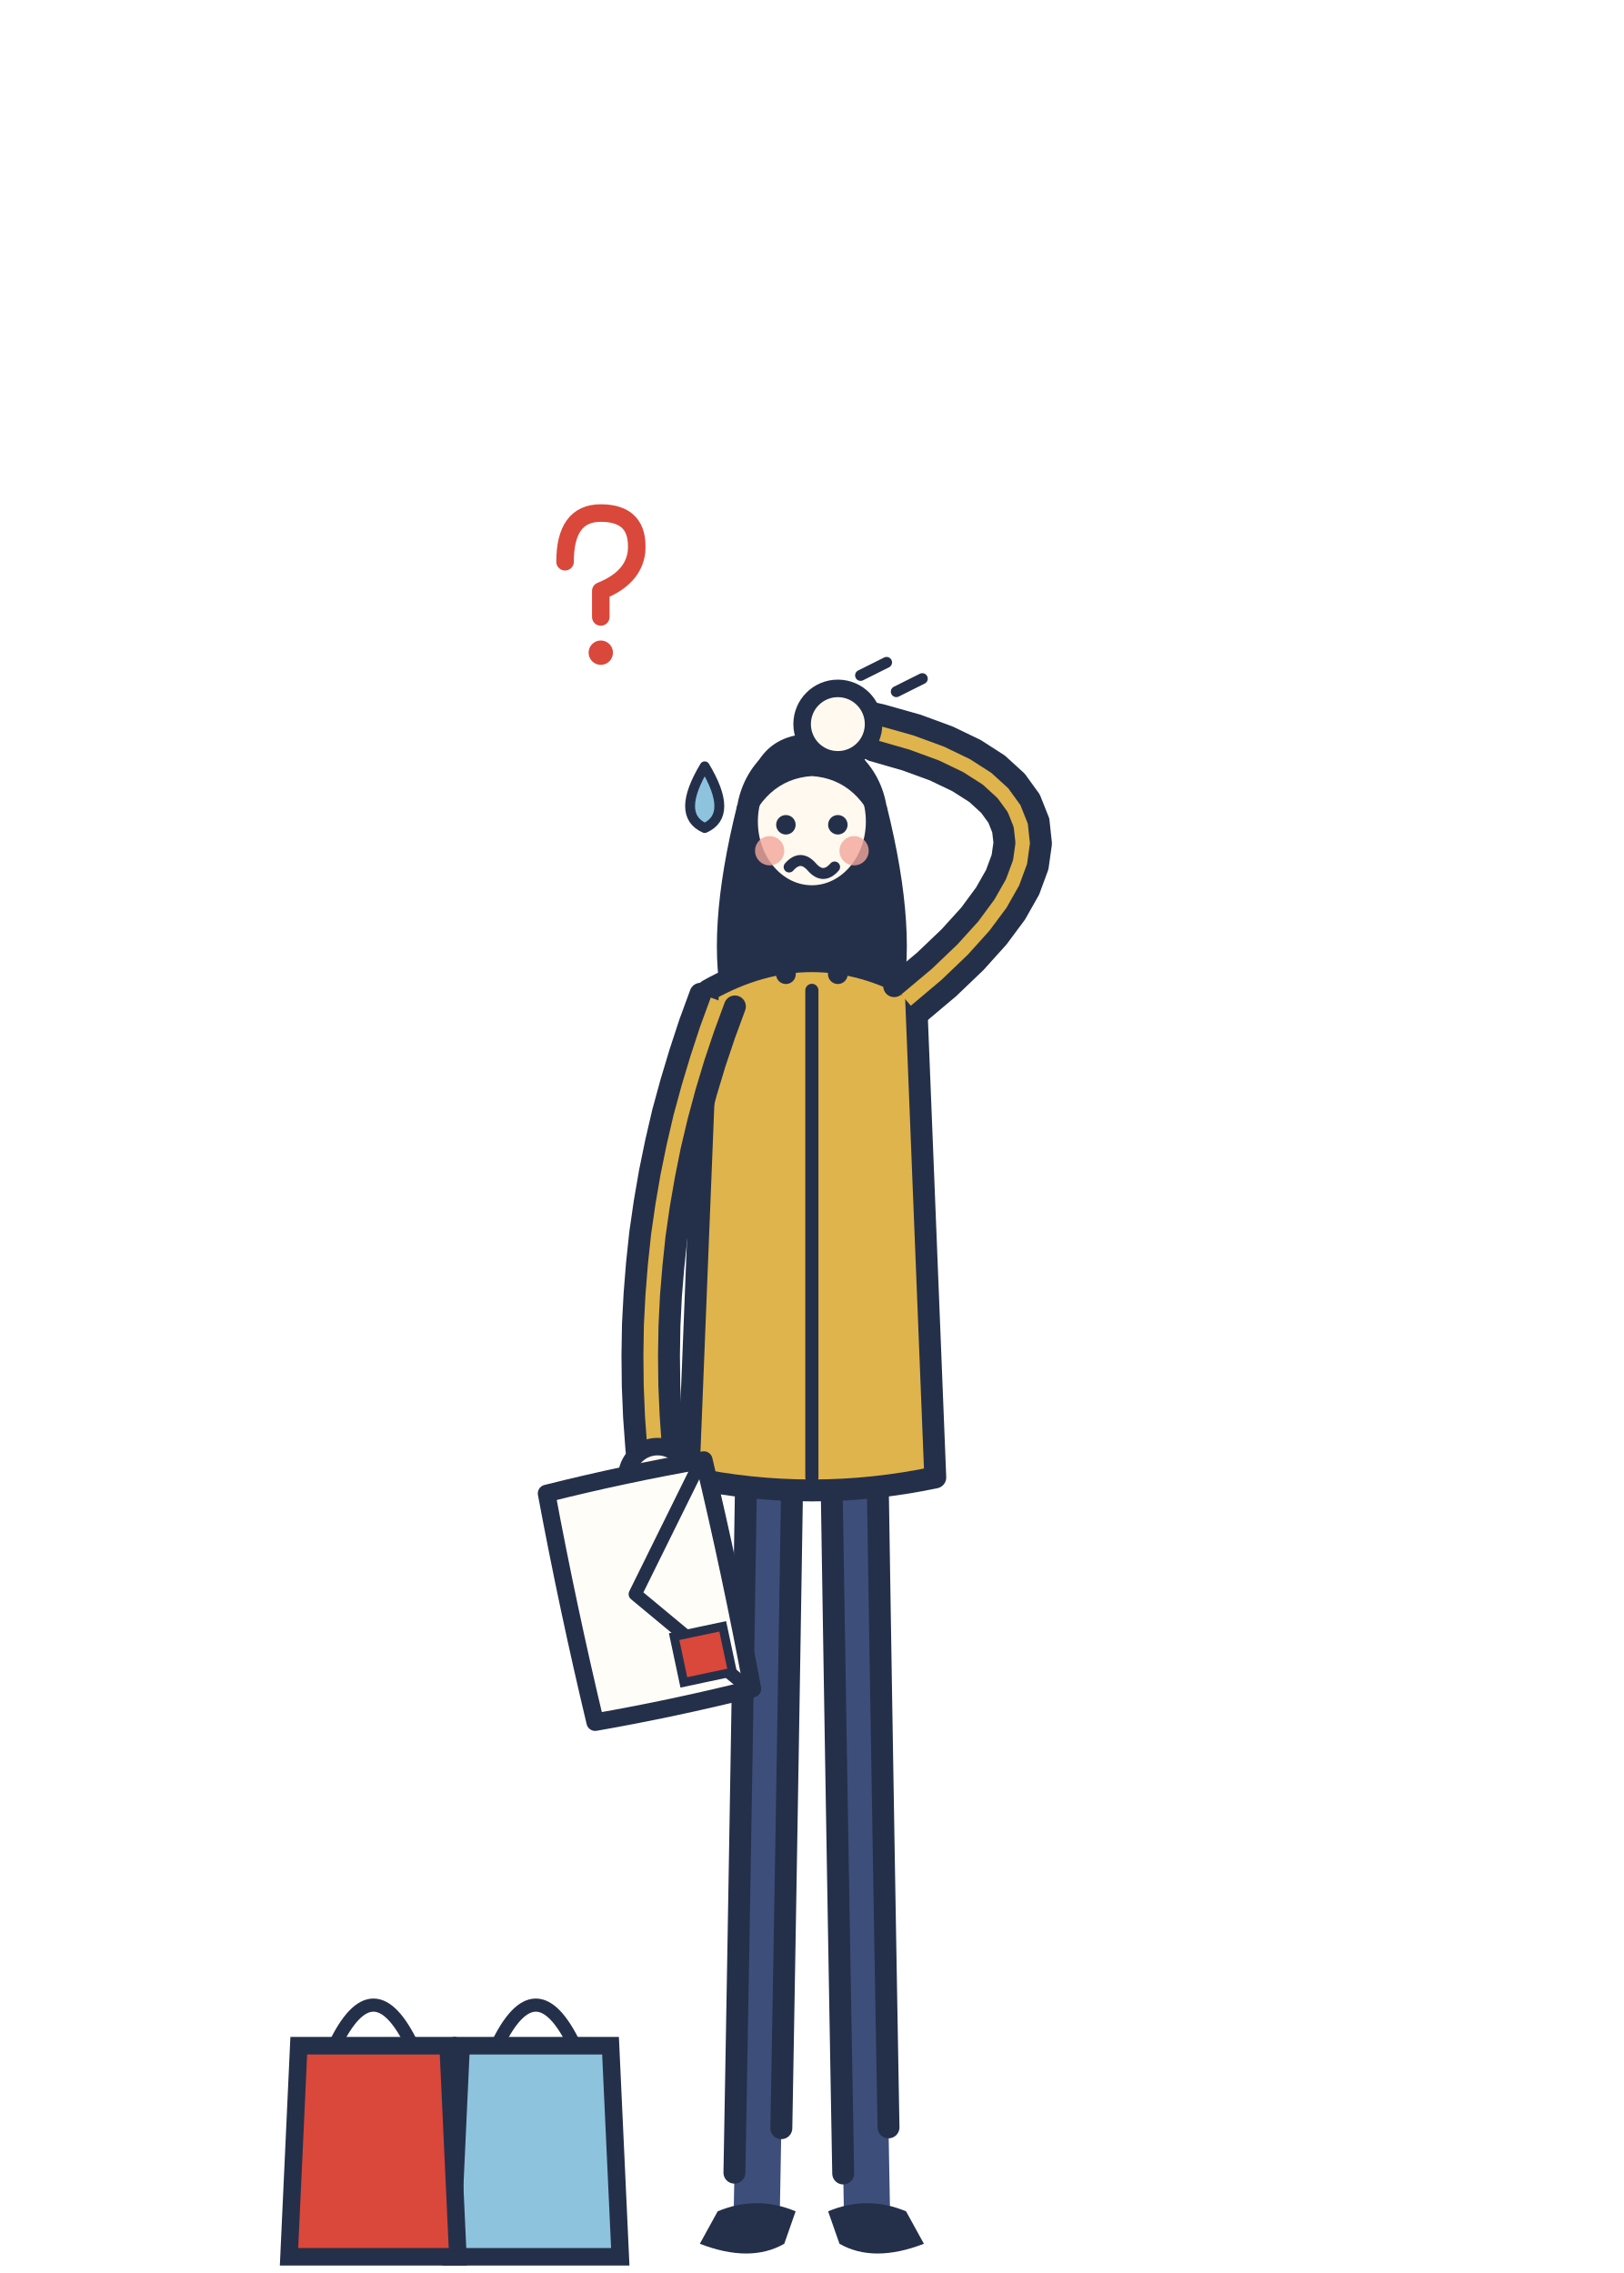
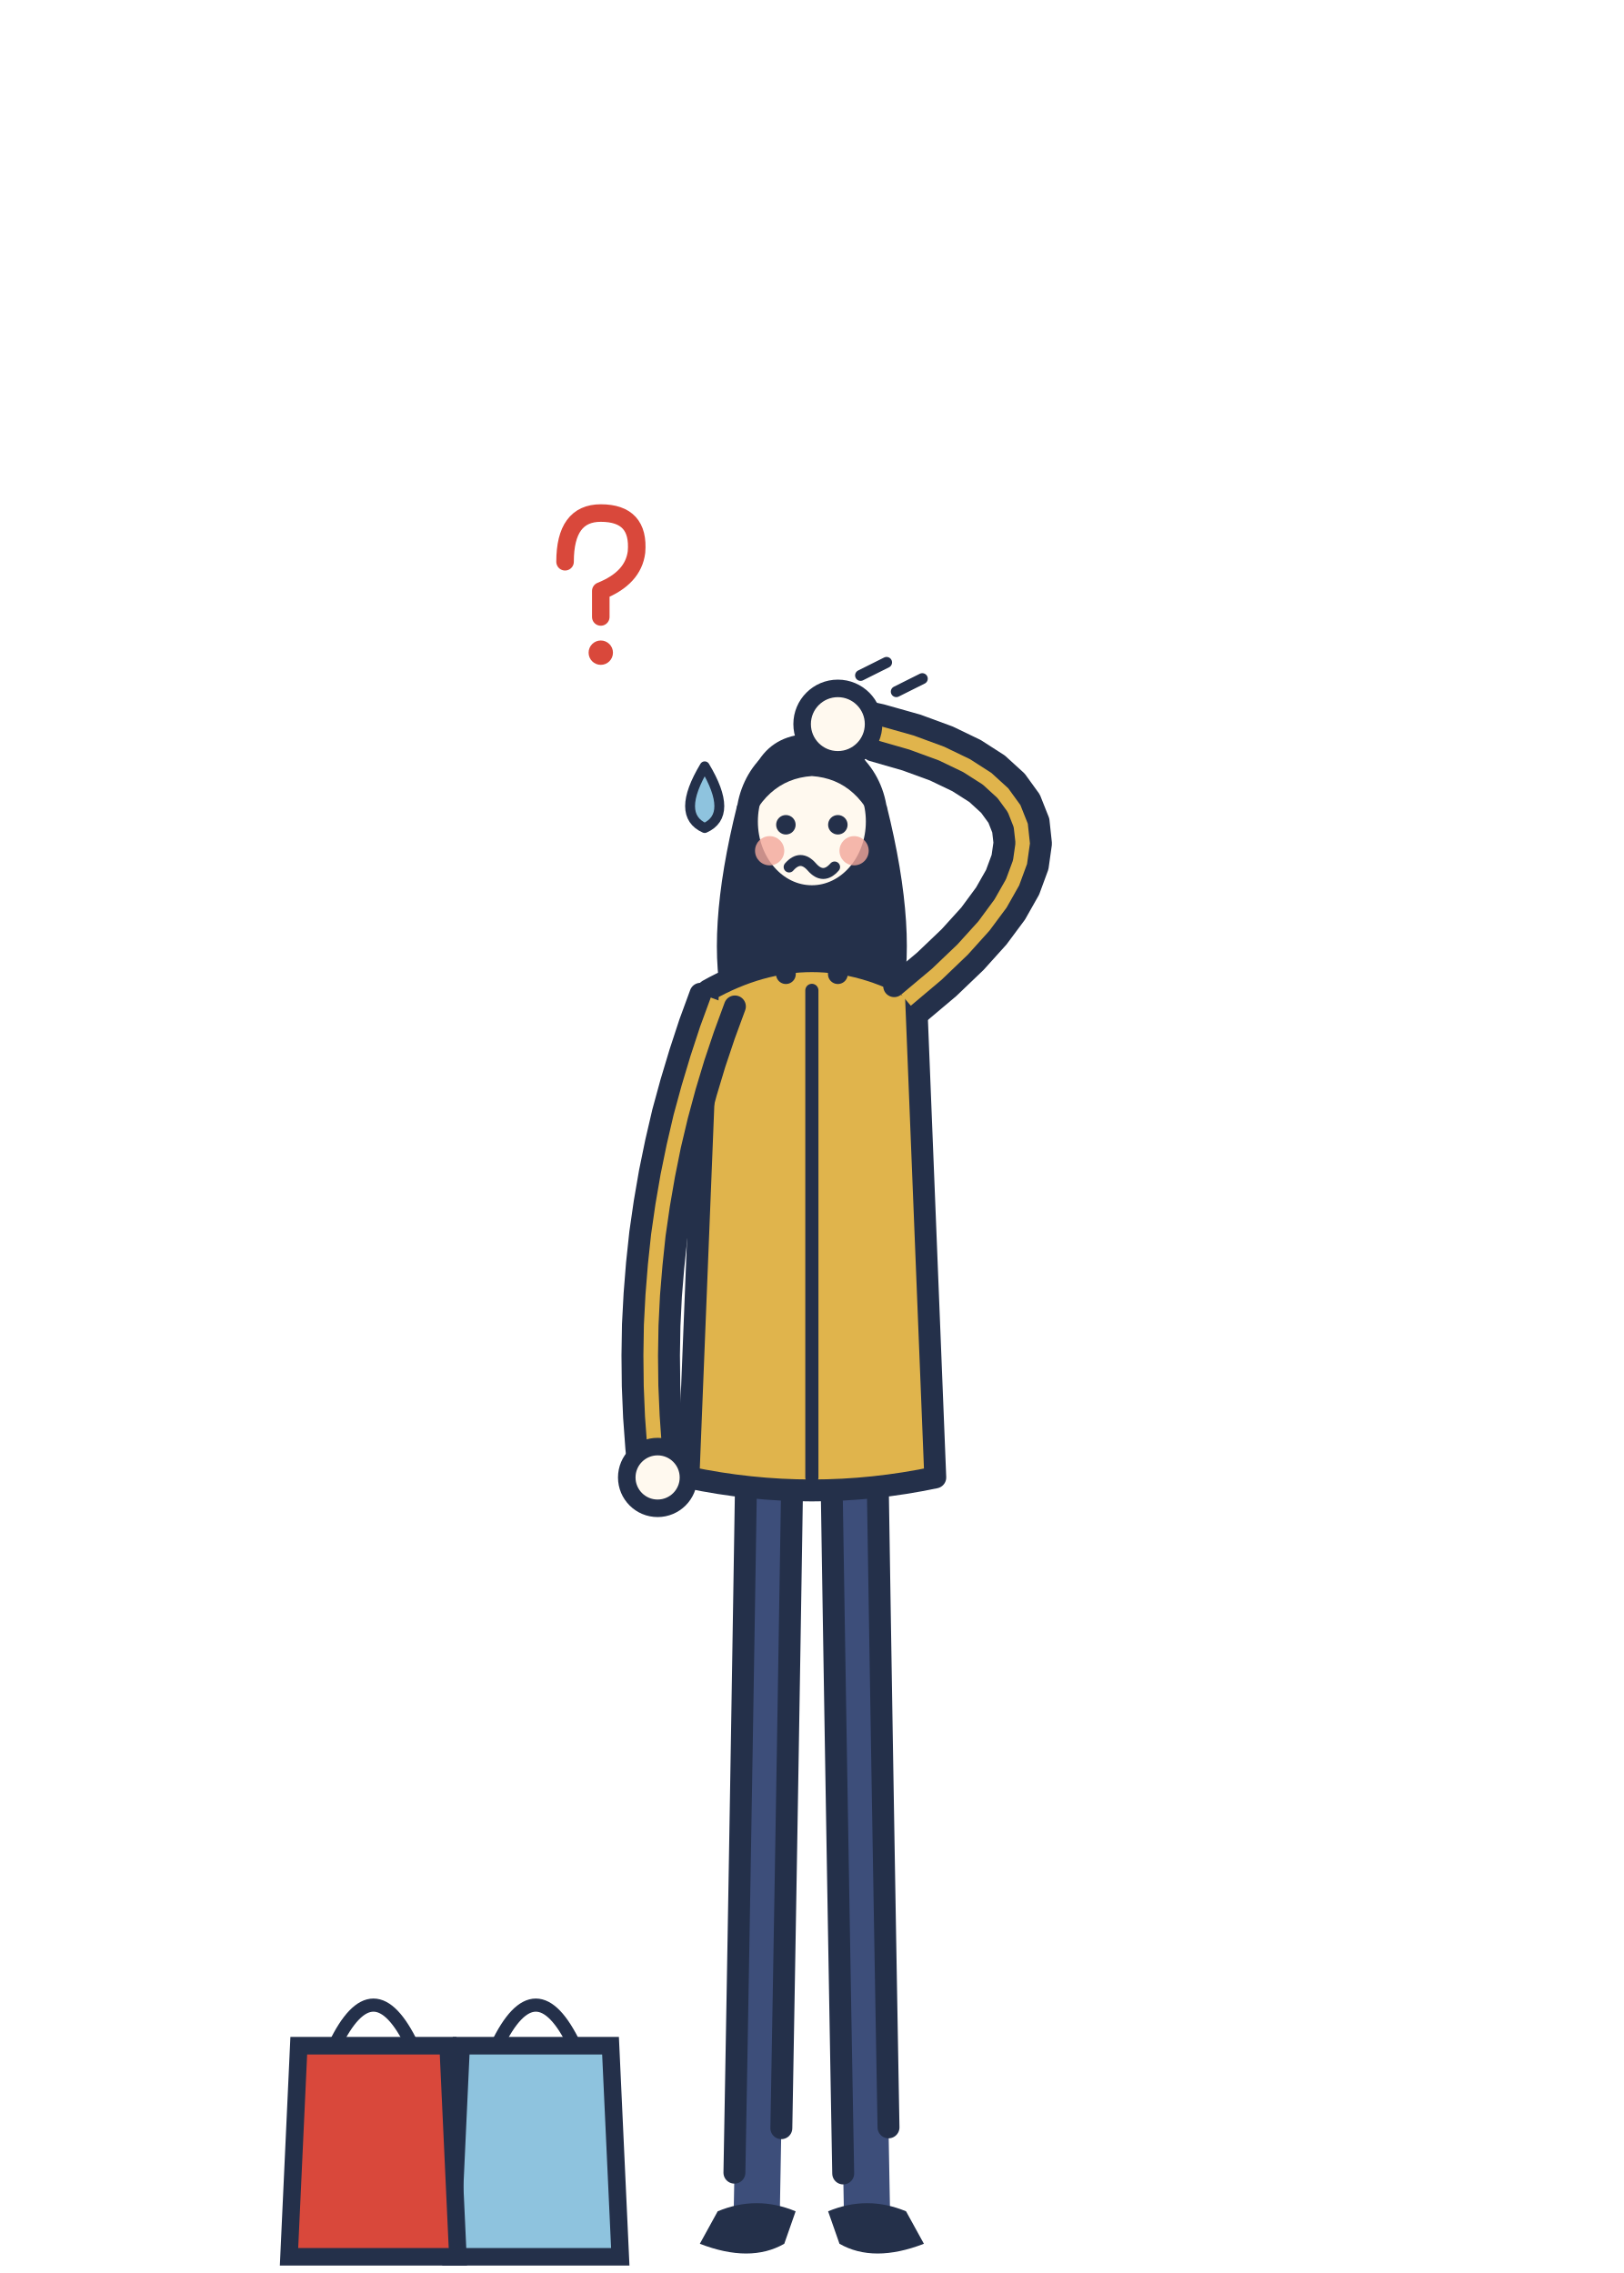
<svg xmlns="http://www.w3.org/2000/svg" width="80" height="112" viewBox="0 0 80 112">
  <g>
    <g transform="translate(40 112) scale(0.80 0.80) translate(-40 -121)">
      <path d="M35.40 30.60 Q33.40 38.60 34.60 43.20 L45.40 43.20 Q46.60 38.60 44.60 30.60Z" fill="#24304A" />
      <path d="M20.60 107 Q23.00 102 25.40 107" fill="none" stroke="#24304A" stroke-width="0.81" stroke-linecap="round" stroke-linejoin="round" />
      <path d="M18.40 107 L27.60 107 L28.20 120 L17.80 120Z" fill="#8EC3DE" stroke="#24304A" stroke-width="1.08" />
      <path d="M10.60 107 Q13.00 102 15.40 107" fill="none" stroke="#24304A" stroke-width="0.81" stroke-linecap="round" stroke-linejoin="round" />
      <path d="M8.40 107 L17.60 107 L18.20 120 L7.80 120Z" fill="#D9483B" stroke="#24304A" stroke-width="1.08" />
      <g>
        <path fill="#3D4E7A" d="M35.98 69.98L35.93 73.17L35.88 76.33L35.83 79.47L35.78 82.57L35.73 85.65L35.68 88.70L35.63 91.72L35.58 94.71L35.53 97.67L35.48 100.60L35.43 103.50L35.38 106.37L35.33 109.22L35.28 112.03L35.23 114.82L35.18 117.57L38.02 117.63L38.07 114.87L38.12 112.08L38.17 109.27L38.22 106.42L38.27 103.55L38.32 100.65L38.37 97.71L38.42 94.75L38.47 91.76L38.52 88.75L38.57 85.70L38.62 82.62L38.67 79.51L38.72 76.38L38.77 73.22L38.82 70.02Z" />
        <path fill="none" stroke="#24304A" stroke-width="1.35" stroke-linecap="round" stroke-linejoin="round" d="M35.98 69.98L35.93 73.17L35.88 76.33L35.83 79.47L35.78 82.57L35.73 85.65L35.68 88.70L35.63 91.72L35.58 94.71L35.53 97.67L35.48 100.60L35.43 103.50L35.38 106.37L35.33 109.22L35.28 112.03L35.23 114.82" />
        <path fill="none" stroke="#24304A" stroke-width="1.35" stroke-linecap="round" stroke-linejoin="round" d="M38.82 70.02L38.77 73.22L38.72 76.38L38.67 79.51L38.62 82.62L38.57 85.70L38.52 88.75L38.47 91.76L38.42 94.75L38.37 97.71L38.32 100.65L38.27 103.55L38.22 106.42L38.17 109.27L38.12 112.08" />
      </g>
      <path d="M34.20 117.20 Q36.60 116.20 39.00 117.20 L38.30 119.20 Q36.20 120.40 33.10 119.20Z" fill="#24304A" />
      <g>
        <path fill="#3D4E7A" d="M41.18 70.02L41.23 73.22L41.28 76.38L41.33 79.51L41.38 82.62L41.43 85.70L41.48 88.75L41.53 91.76L41.58 94.75L41.63 97.71L41.68 100.65L41.73 103.55L41.78 106.42L41.83 109.27L41.88 112.08L41.93 114.87L41.98 117.63L44.82 117.57L44.77 114.82L44.72 112.03L44.67 109.22L44.62 106.37L44.57 103.50L44.52 100.60L44.47 97.67L44.42 94.71L44.37 91.72L44.32 88.70L44.27 85.65L44.22 82.57L44.17 79.47L44.12 76.33L44.07 73.17L44.02 69.98Z" />
        <path fill="none" stroke="#24304A" stroke-width="1.35" stroke-linecap="round" stroke-linejoin="round" d="M41.18 70.02L41.23 73.22L41.28 76.38L41.33 79.51L41.38 82.62L41.43 85.70L41.48 88.75L41.53 91.76L41.58 94.75L41.63 97.71L41.68 100.65L41.73 103.55L41.78 106.42L41.83 109.27L41.88 112.08L41.93 114.87" />
        <path fill="none" stroke="#24304A" stroke-width="1.35" stroke-linecap="round" stroke-linejoin="round" d="M44.02 69.98L44.07 73.17L44.12 76.33L44.17 79.47L44.22 82.57L44.27 85.65L44.32 88.70L44.37 91.72L44.42 94.71L44.47 97.67L44.52 100.60L44.57 103.50L44.62 106.37L44.67 109.22L44.72 112.03" />
      </g>
      <path d="M41.00 117.20 Q43.40 116.20 45.80 117.20 L46.90 119.20 Q43.80 120.40 41.70 119.20Z" fill="#24304A" />
      <path d="M33.60 42.00 Q40.00 38.40 46.40 42.00 L47.60 72.00 Q40.00 73.60 32.40 72.00Z" fill="#E0B44C" stroke="#24304A" stroke-width="1.35" stroke-linejoin="round" />
      <path d="M40.00 42.00 L40.00 72.00" fill="none" stroke="#24304A" stroke-width="0.81" stroke-linecap="round" stroke-linejoin="round" />
      <path d="M38.60 35.60 L38.40 41.00 M41.40 35.60 L41.60 41.00" fill="none" stroke="#24304A" stroke-width="1.215" stroke-linecap="round" stroke-linejoin="round" />
      <ellipse cx="40.00" cy="31.60" rx="4" ry="4.6" fill="#FFF9EF" stroke="#24304A" stroke-width="1.35" />
      <circle cx="38.40" cy="31.80" r="0.6" fill="#24304A" />
      <circle cx="41.60" cy="31.80" r="0.6" fill="#24304A" />
      <path d="M38.60 34.40 q0.7 -0.8 1.4 0 q0.7 0.8 1.4 0" fill="none" stroke="#24304A" stroke-width="0.675" stroke-linecap="round" stroke-linejoin="round" />
      <circle cx="37.40" cy="33.40" r="0.9" fill="#F2A69A" opacity="0.8" />
      <circle cx="42.60" cy="33.40" r="0.9" fill="#F2A69A" opacity="0.8" />
      <path d="M35.80 32.60 Q35.60 26.20 40.00 26.20 Q44.40 26.20 44.20 32.60 Q43.00 29.00 40.00 28.80 Q37.00 29.00 35.80 32.60Z" fill="#24304A" />
      <g>
        <path fill="#E0B44C" d="M33.14 42.21L32.48 44.01L31.88 45.84L31.33 47.67L30.83 49.50L30.40 51.35L30.02 53.20L29.70 55.06L29.43 56.93L29.23 58.81L29.08 60.69L28.98 62.58L28.95 64.48L28.97 66.38L29.05 68.29L29.19 70.21L29.38 72.11L31.62 71.89L31.43 70.01L31.30 68.16L31.22 66.32L31.20 64.48L31.23 62.66L31.32 60.83L31.47 59.02L31.66 57.21L31.92 55.41L32.23 53.62L32.59 51.83L33.01 50.06L33.49 48.28L34.02 46.52L34.61 44.76L35.26 42.99Z" />
        <path fill="none" stroke="#24304A" stroke-width="1.35" stroke-linecap="round" stroke-linejoin="round" d="M33.14 42.21L32.48 44.01L31.88 45.84L31.33 47.67L30.83 49.50L30.40 51.35L30.02 53.20L29.70 55.06L29.43 56.93L29.23 58.81L29.08 60.69L28.98 62.58L28.95 64.48L28.97 66.38L29.05 68.29L29.19 70.21L29.38 72.11" />
        <path fill="none" stroke="#24304A" stroke-width="1.35" stroke-linecap="round" stroke-linejoin="round" d="M35.26 42.99L34.61 44.76L34.02 46.52L33.49 48.28L33.01 50.06L32.59 51.83L32.23 53.62L31.92 55.41L31.66 57.21L31.47 59.02L31.32 60.83L31.23 62.66L31.20 64.48L31.22 66.32L31.30 68.16L31.43 70.01" />
      </g>
      <circle cx="30.50" cy="72.00" r="1.9" fill="#FFF9EF" stroke="#24304A" stroke-width="1.08" />
-       <g transform="translate(30.00 79.00) rotate(78.00) scale(0.90)">
-         <path d="M-8.00 -5.50 Q0.00 -5.70 8.00 -5.50 Q8.20 0.00 8.00 5.50 Q0.00 5.70 -8.00 5.50 Q-8.20 0.00 -8.00 -5.50Z" fill="#FFFDF7" stroke="#24304A" stroke-width="1.2" stroke-linejoin="round" stroke-linecap="round" />
-         <path d="M-7.6 -5 L0 1 L7.6 -5" fill="none" stroke="#24304A" stroke-width="0.9" stroke-linecap="round" stroke-linejoin="round" />
-         <rect x="3.4" y="-4.4" width="3.2" height="3.4" fill="#D9483B" stroke="#24304A" stroke-width="0.6" />
-       </g>
      <g>
        <path fill="#E0B44C" d="M46.53 43.46L48.44 41.85L50.09 40.27L51.46 38.75L52.56 37.27L53.38 35.82L53.91 34.38L54.11 32.96L53.96 31.57L53.44 30.26L52.60 29.10L51.47 28.07L50.07 27.17L48.41 26.37L46.48 25.66L44.28 25.04L41.84 24.50L41.36 26.70L43.74 27.22L45.79 27.81L47.54 28.45L48.98 29.14L50.11 29.86L50.93 30.61L51.47 31.35L51.77 32.11L51.86 32.91L51.73 33.82L51.34 34.87L50.68 36.03L49.73 37.32L48.48 38.70L46.94 40.17L45.07 41.74Z" />
        <path fill="none" stroke="#24304A" stroke-width="1.35" stroke-linecap="round" stroke-linejoin="round" d="M46.53 43.46L48.44 41.85L50.09 40.27L51.46 38.75L52.56 37.27L53.38 35.82L53.91 34.38L54.11 32.96L53.96 31.57L53.44 30.26L52.60 29.10L51.47 28.07L50.07 27.17L48.41 26.37L46.48 25.66L44.28 25.04L41.84 24.50" />
        <path fill="none" stroke="#24304A" stroke-width="1.35" stroke-linecap="round" stroke-linejoin="round" d="M45.07 41.74L46.94 40.17L48.48 38.70L49.73 37.32L50.68 36.03L51.34 34.87L51.73 33.82L51.86 32.91L51.77 32.11L51.47 31.35L50.93 30.61L50.11 29.86L48.98 29.14L47.54 28.45L45.79 27.81L43.74 27.22" />
      </g>
      <circle cx="41.60" cy="25.60" r="2.2" fill="#FFF9EF" stroke="#24304A" stroke-width="1.08" />
      <path d="M43.00 22.60 l1.6 -0.8" fill="none" stroke="#24304A" stroke-width="0.675" stroke-linecap="round" stroke-linejoin="round" />
      <path d="M45.20 23.60 l1.6 -0.8" fill="none" stroke="#24304A" stroke-width="0.675" stroke-linecap="round" stroke-linejoin="round" />
      <path d="M24.80 15.60 Q24.80 12.60 27.00 12.60 Q29.40 12.60 29.20 15.00 Q29.00 16.60 27.00 17.40 L27.00 19.00" fill="none" stroke="#D9483B" stroke-width="1.08" stroke-linecap="round" stroke-linejoin="round" />
      <circle cx="27.00" cy="21.20" r="0.75" fill="#D9483B" />
      <path d="M33.40 28.20 Q31.60 31.20 33.40 32.00 Q35.20 31.20 33.40 28.20Z" fill="#8EC3DE" stroke="#24304A" stroke-width="0.608" stroke-linejoin="round" stroke-linecap="round" />
    </g>
  </g>
</svg>
